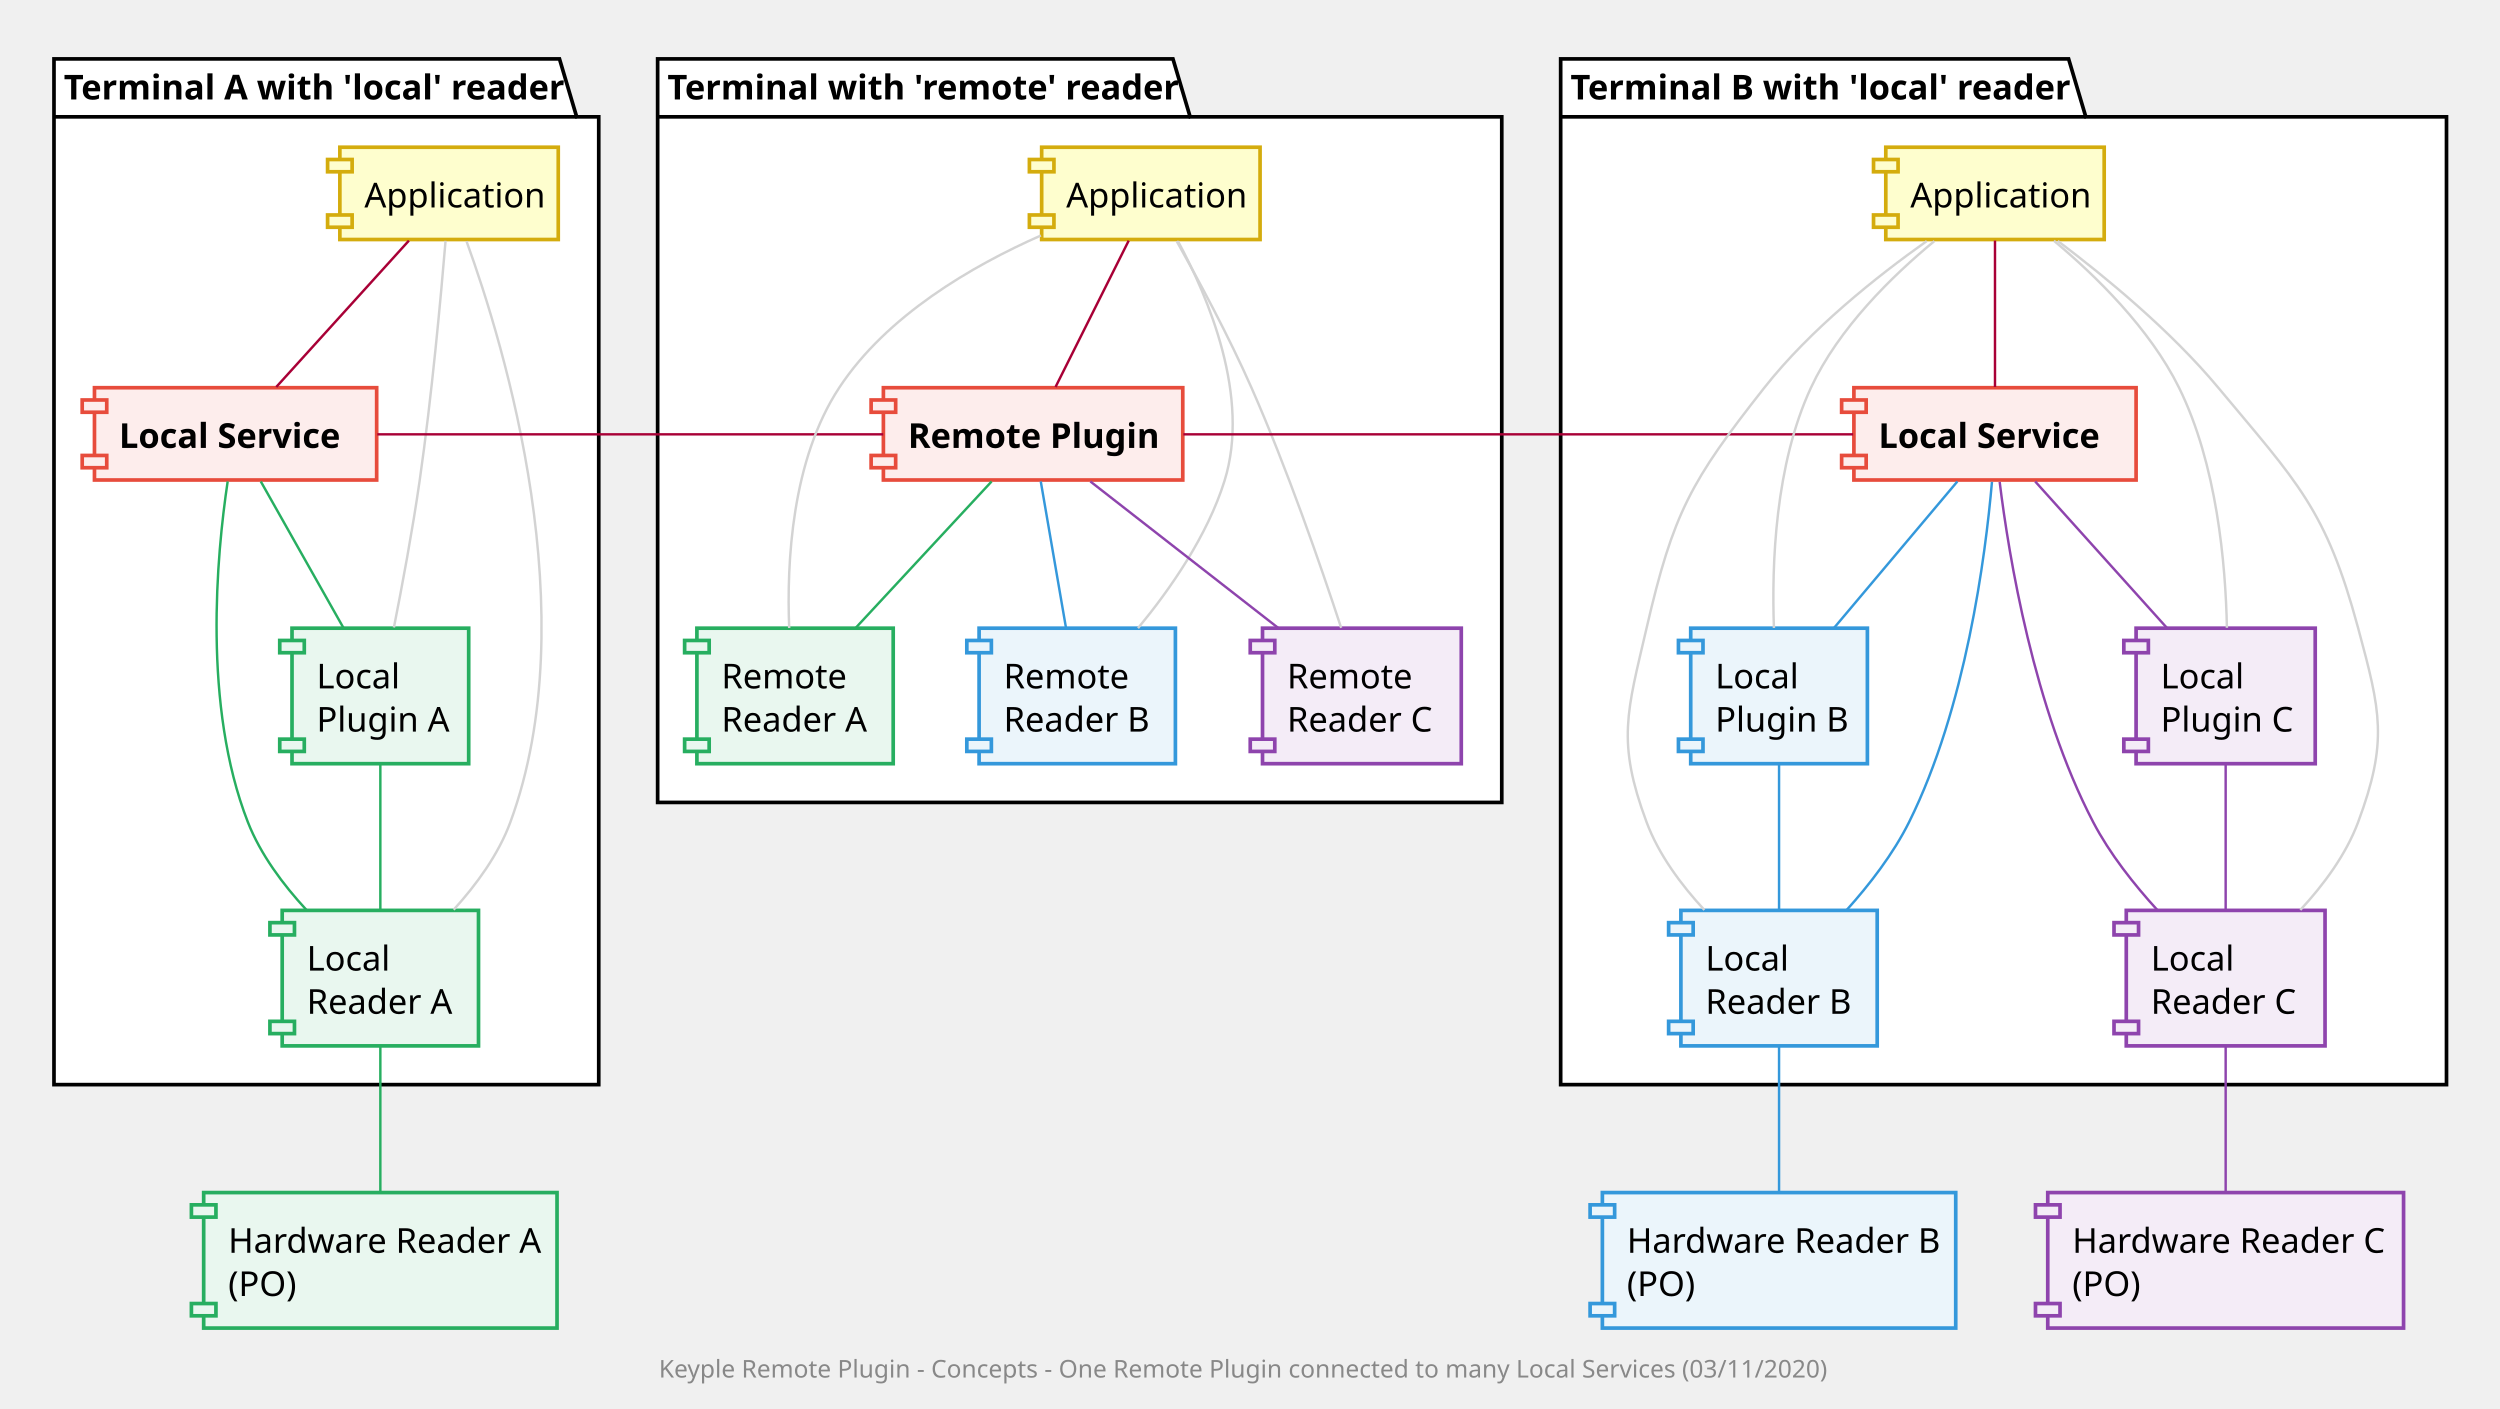
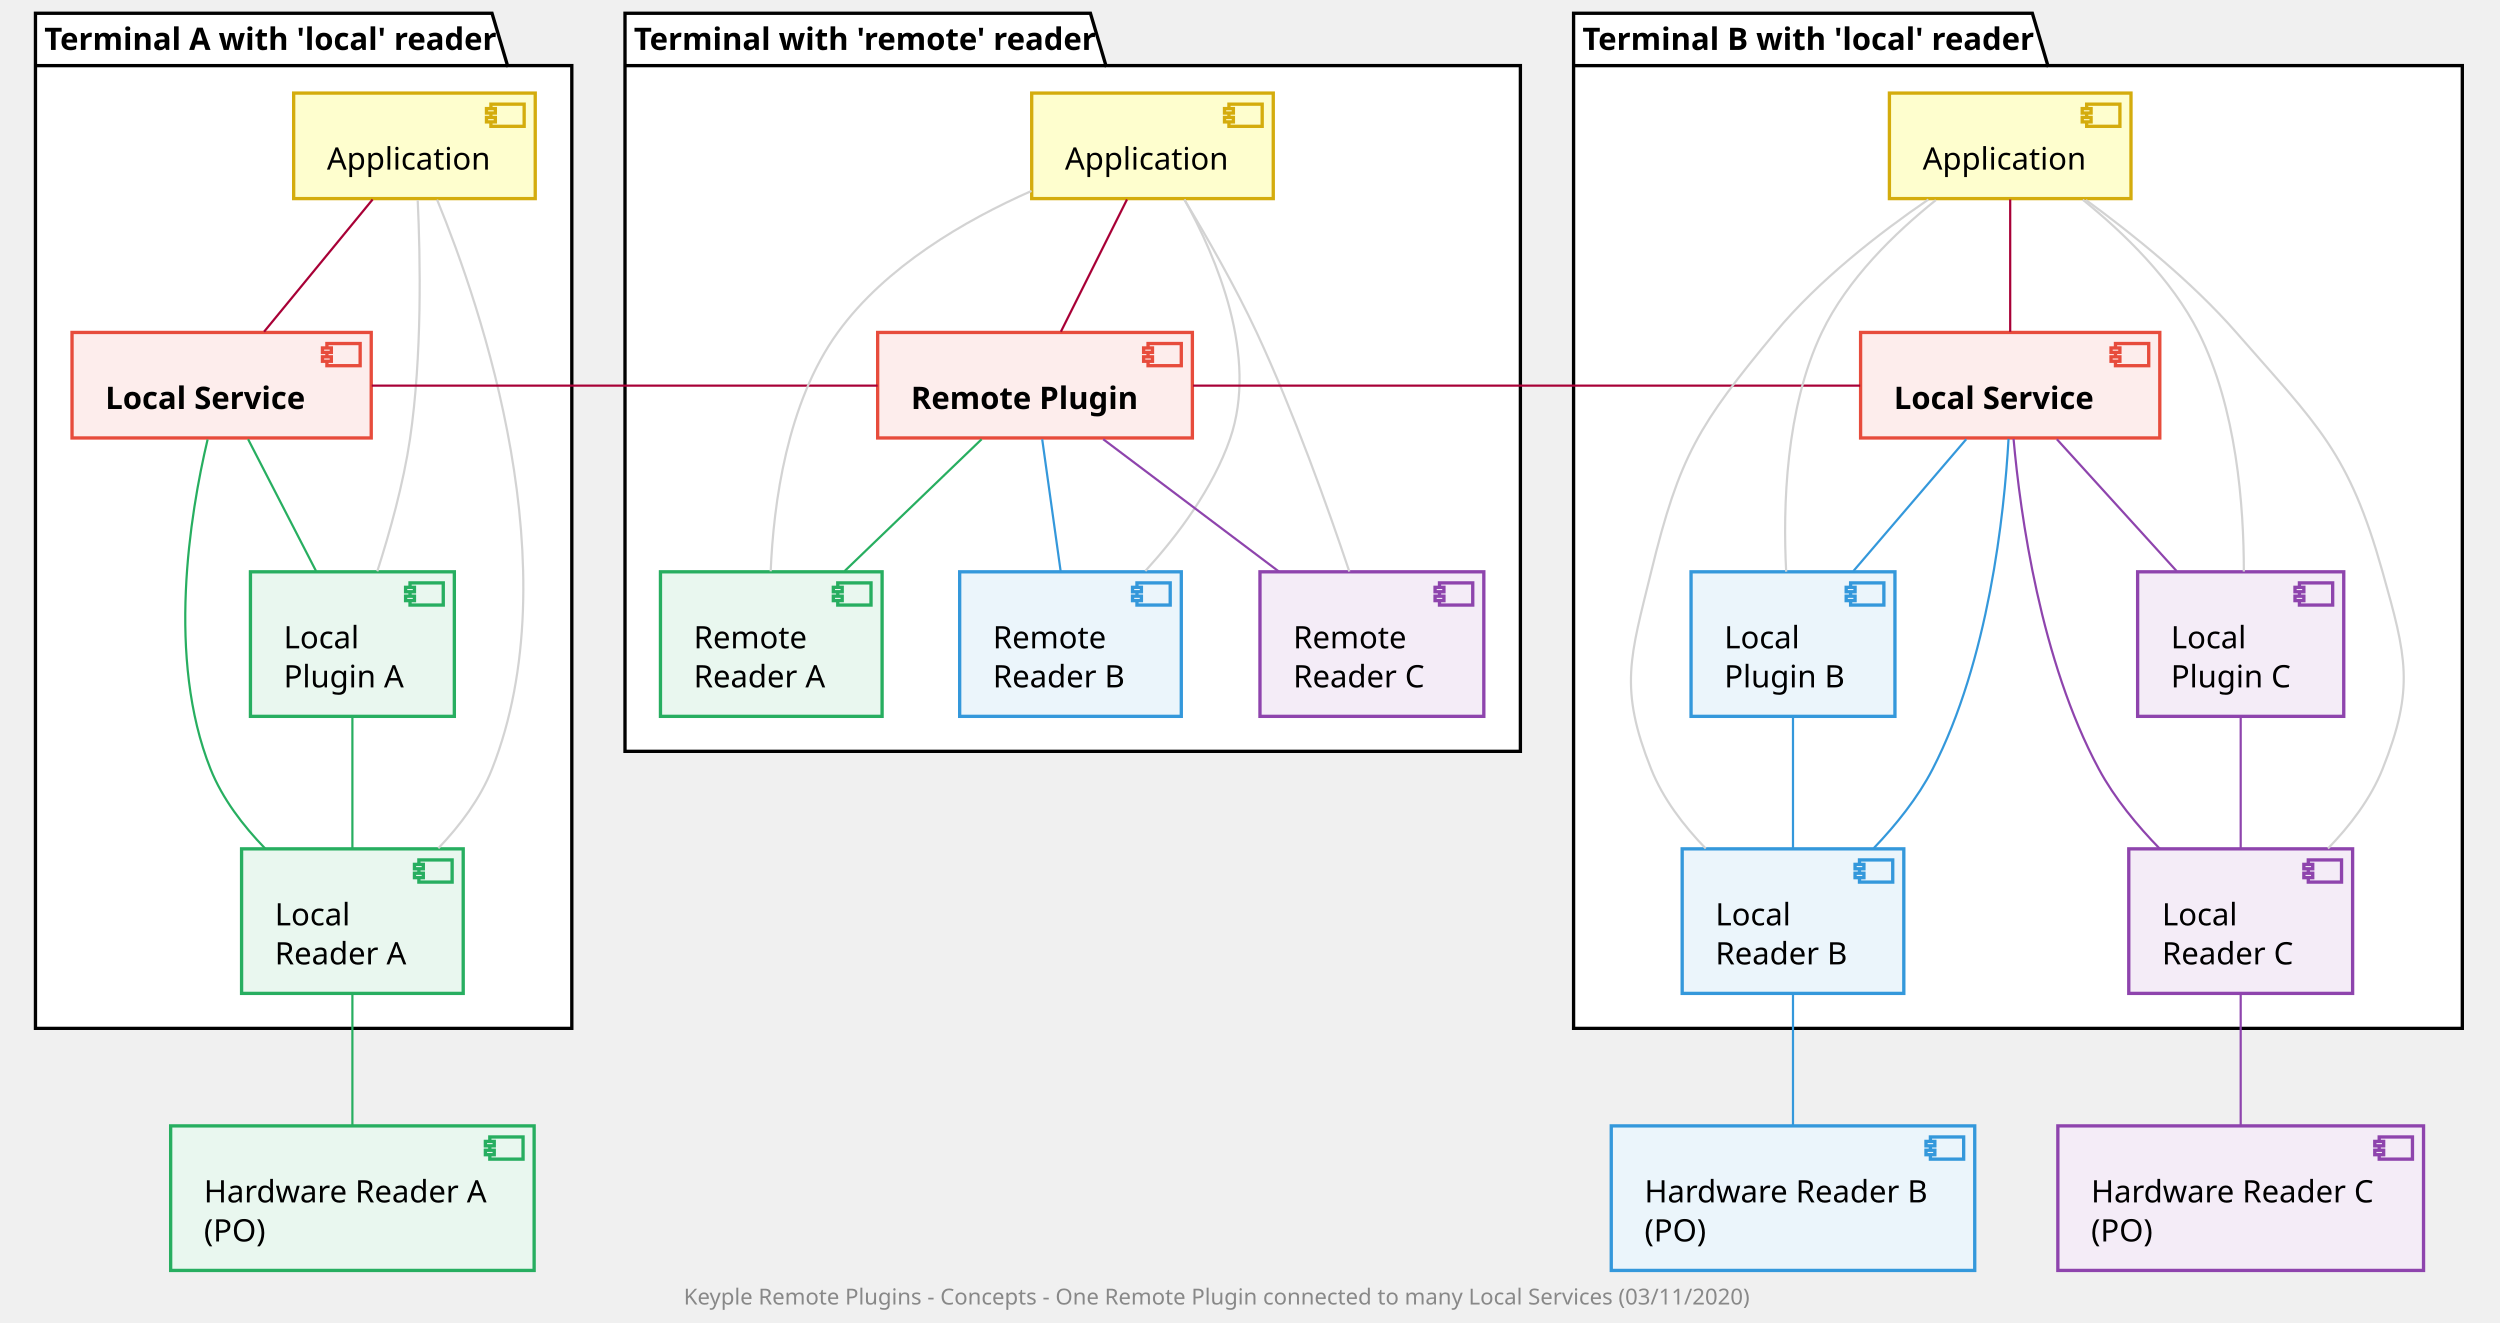
- <svg xmlns="http://www.w3.org/2000/svg" contentScriptType="application/ecmascript" contentStyleType="text/css" height="1435px" preserveAspectRatio="none" style="width:2547px;height:1435px;" version="1.1" viewBox="0 0 2547 1435" width="2547.5px" zoomAndPan="magnify">
+ <svg xmlns="http://www.w3.org/2000/svg" contentScriptType="application/ecmascript" contentStyleType="text/css" height="1492.5px" preserveAspectRatio="none" style="width:2820px;height:1492px;" version="1.1" viewBox="0 0 2820 1492" width="2820px" zoomAndPan="magnify">
  <defs />
  <g>
-     <polygon fill="#FFFFFF" points="55,60,570,60,587.5,119.023,610,119.023,610,1105,55,1105,55,60" style="stroke: #000000; stroke-width: 3.75;" />
-     <line style="stroke: #000000; stroke-width: 3.75;" x1="55" x2="587.5" y1="119.023" y2="119.023" />
-     <text fill="#000000" font-family="sans-serif" font-size="35" font-weight="bold" lengthAdjust="spacingAndGlyphs" textLength="500" x="65" y="101.333">Terminal A with 'local' reader</text>
-     <polygon fill="#FFFFFF" points="670,60,1195,60,1212.5,119.023,1530,119.023,1530,817.5,670,817.5,670,60" style="stroke: #000000; stroke-width: 3.75;" />
-     <line style="stroke: #000000; stroke-width: 3.75;" x1="670" x2="1212.5" y1="119.023" y2="119.023" />
-     <text fill="#000000" font-family="sans-serif" font-size="35" font-weight="bold" lengthAdjust="spacingAndGlyphs" textLength="510" x="680" y="101.333">Terminal with 'remote' reader</text>
-     <polygon fill="#FFFFFF" points="1590,60,2107.5,60,2125,119.023,2492.5,119.023,2492.5,1105,1590,1105,1590,60" style="stroke: #000000; stroke-width: 3.75;" />
-     <line style="stroke: #000000; stroke-width: 3.75;" x1="1590" x2="2125" y1="119.023" y2="119.023" />
-     <text fill="#000000" font-family="sans-serif" font-size="35" font-weight="bold" lengthAdjust="spacingAndGlyphs" textLength="502.5" x="1600" y="101.333">Terminal B with 'local' reader</text>
-     <rect fill="#FEFECE" height="94.023" style="stroke: #D4AC0D; stroke-width: 3.75;" width="222.5" x="346.25" y="150" />
-     <rect fill="#FEFECE" height="12.5" style="stroke: #D4AC0D; stroke-width: 3.75;" width="25" x="333.75" y="162.5" />
-     <rect fill="#FEFECE" height="12.5" style="stroke: #D4AC0D; stroke-width: 3.75;" width="25" x="333.75" y="219.023" />
-     <text fill="#000000" font-family="sans-serif" font-size="35" lengthAdjust="spacingAndGlyphs" textLength="172.5" x="371.25" y="211.333">Application</text>
-     <rect fill="#FDEDEC" height="94.023" style="stroke: #E74C3C; stroke-width: 3.75;" width="287.5" x="96.25" y="395" />
-     <rect fill="#FDEDEC" height="12.5" style="stroke: #E74C3C; stroke-width: 3.75;" width="25" x="83.75" y="407.5" />
-     <rect fill="#FDEDEC" height="12.5" style="stroke: #E74C3C; stroke-width: 3.75;" width="25" x="83.75" y="464.023" />
-     <text fill="#000000" font-family="sans-serif" font-size="35" font-weight="bold" lengthAdjust="spacingAndGlyphs" textLength="237.5" x="121.25" y="456.333">Local Service</text>
-     <rect fill="#E9F7EF" height="138.047" style="stroke: #27AE60; stroke-width: 3.75;" width="180" x="297.5" y="640" />
-     <rect fill="#E9F7EF" height="12.5" style="stroke: #27AE60; stroke-width: 3.75;" width="25" x="285" y="652.5" />
-     <rect fill="#E9F7EF" height="12.5" style="stroke: #27AE60; stroke-width: 3.75;" width="25" x="285" y="753.047" />
-     <text fill="#000000" font-family="sans-serif" font-size="35" lengthAdjust="spacingAndGlyphs" textLength="85" x="322.5" y="701.333">Local</text>
-     <text fill="#000000" font-family="sans-serif" font-size="35" lengthAdjust="spacingAndGlyphs" textLength="130" x="322.5" y="745.356">Plugin A</text>
-     <rect fill="#E9F7EF" height="138.047" style="stroke: #27AE60; stroke-width: 3.75;" width="200" x="287.5" y="927.5" />
-     <rect fill="#E9F7EF" height="12.5" style="stroke: #27AE60; stroke-width: 3.75;" width="25" x="275" y="940" />
-     <rect fill="#E9F7EF" height="12.5" style="stroke: #27AE60; stroke-width: 3.75;" width="25" x="275" y="1040.547" />
-     <text fill="#000000" font-family="sans-serif" font-size="35" lengthAdjust="spacingAndGlyphs" textLength="85" x="312.5" y="988.833">Local</text>
-     <text fill="#000000" font-family="sans-serif" font-size="35" lengthAdjust="spacingAndGlyphs" textLength="150" x="312.5" y="1032.856">Reader A</text>
-     <rect fill="#FEFECE" height="94.023" style="stroke: #D4AC0D; stroke-width: 3.75;" width="222.5" x="1061.25" y="150" />
-     <rect fill="#FEFECE" height="12.5" style="stroke: #D4AC0D; stroke-width: 3.75;" width="25" x="1048.75" y="162.5" />
-     <rect fill="#FEFECE" height="12.5" style="stroke: #D4AC0D; stroke-width: 3.75;" width="25" x="1048.75" y="219.023" />
-     <text fill="#000000" font-family="sans-serif" font-size="35" lengthAdjust="spacingAndGlyphs" textLength="172.5" x="1086.25" y="211.333">Application</text>
-     <rect fill="#FDEDEC" height="94.023" style="stroke: #E74C3C; stroke-width: 3.75;" width="305" x="900" y="395" />
-     <rect fill="#FDEDEC" height="12.5" style="stroke: #E74C3C; stroke-width: 3.75;" width="25" x="887.5" y="407.5" />
-     <rect fill="#FDEDEC" height="12.5" style="stroke: #E74C3C; stroke-width: 3.75;" width="25" x="887.5" y="464.023" />
-     <text fill="#000000" font-family="sans-serif" font-size="35" font-weight="bold" lengthAdjust="spacingAndGlyphs" textLength="255" x="925" y="456.333">Remote Plugin</text>
-     <rect fill="#E9F7EF" height="138.047" style="stroke: #27AE60; stroke-width: 3.75;" width="200" x="710" y="640" />
-     <rect fill="#E9F7EF" height="12.5" style="stroke: #27AE60; stroke-width: 3.75;" width="25" x="697.5" y="652.5" />
-     <rect fill="#E9F7EF" height="12.5" style="stroke: #27AE60; stroke-width: 3.75;" width="25" x="697.5" y="753.047" />
-     <text fill="#000000" font-family="sans-serif" font-size="35" lengthAdjust="spacingAndGlyphs" textLength="122.5" x="735" y="701.333">Remote</text>
-     <text fill="#000000" font-family="sans-serif" font-size="35" lengthAdjust="spacingAndGlyphs" textLength="150" x="735" y="745.356">Reader A</text>
-     <rect fill="#EBF5FB" height="138.047" style="stroke: #3498DB; stroke-width: 3.75;" width="200" x="997.5" y="640" />
-     <rect fill="#EBF5FB" height="12.5" style="stroke: #3498DB; stroke-width: 3.75;" width="25" x="985" y="652.5" />
-     <rect fill="#EBF5FB" height="12.5" style="stroke: #3498DB; stroke-width: 3.75;" width="25" x="985" y="753.047" />
-     <text fill="#000000" font-family="sans-serif" font-size="35" lengthAdjust="spacingAndGlyphs" textLength="122.5" x="1022.5" y="701.333">Remote</text>
-     <text fill="#000000" font-family="sans-serif" font-size="35" lengthAdjust="spacingAndGlyphs" textLength="150" x="1022.5" y="745.356">Reader B</text>
-     <rect fill="#F4ECF7" height="138.047" style="stroke: #8E44AD; stroke-width: 3.75;" width="202.5" x="1286.25" y="640" />
-     <rect fill="#F4ECF7" height="12.5" style="stroke: #8E44AD; stroke-width: 3.75;" width="25" x="1273.75" y="652.5" />
-     <rect fill="#F4ECF7" height="12.5" style="stroke: #8E44AD; stroke-width: 3.75;" width="25" x="1273.75" y="753.047" />
-     <text fill="#000000" font-family="sans-serif" font-size="35" lengthAdjust="spacingAndGlyphs" textLength="122.5" x="1311.25" y="701.333">Remote</text>
-     <text fill="#000000" font-family="sans-serif" font-size="35" lengthAdjust="spacingAndGlyphs" textLength="152.5" x="1311.25" y="745.356">Reader C</text>
-     <rect fill="#FEFECE" height="94.023" style="stroke: #D4AC0D; stroke-width: 3.75;" width="222.5" x="1921.25" y="150" />
-     <rect fill="#FEFECE" height="12.5" style="stroke: #D4AC0D; stroke-width: 3.75;" width="25" x="1908.75" y="162.5" />
-     <rect fill="#FEFECE" height="12.5" style="stroke: #D4AC0D; stroke-width: 3.75;" width="25" x="1908.75" y="219.023" />
-     <text fill="#000000" font-family="sans-serif" font-size="35" lengthAdjust="spacingAndGlyphs" textLength="172.5" x="1946.25" y="211.333">Application</text>
-     <rect fill="#FDEDEC" height="94.023" style="stroke: #E74C3C; stroke-width: 3.75;" width="287.5" x="1888.75" y="395" />
-     <rect fill="#FDEDEC" height="12.5" style="stroke: #E74C3C; stroke-width: 3.75;" width="25" x="1876.25" y="407.5" />
-     <rect fill="#FDEDEC" height="12.5" style="stroke: #E74C3C; stroke-width: 3.75;" width="25" x="1876.25" y="464.023" />
-     <text fill="#000000" font-family="sans-serif" font-size="35" font-weight="bold" lengthAdjust="spacingAndGlyphs" textLength="237.5" x="1913.75" y="456.333">Local Service</text>
-     <rect fill="#EBF5FB" height="138.047" style="stroke: #3498DB; stroke-width: 3.75;" width="180" x="1722.5" y="640" />
-     <rect fill="#EBF5FB" height="12.5" style="stroke: #3498DB; stroke-width: 3.75;" width="25" x="1710" y="652.5" />
-     <rect fill="#EBF5FB" height="12.5" style="stroke: #3498DB; stroke-width: 3.75;" width="25" x="1710" y="753.047" />
-     <text fill="#000000" font-family="sans-serif" font-size="35" lengthAdjust="spacingAndGlyphs" textLength="85" x="1747.5" y="701.333">Local</text>
-     <text fill="#000000" font-family="sans-serif" font-size="35" lengthAdjust="spacingAndGlyphs" textLength="130" x="1747.5" y="745.356">Plugin B</text>
-     <rect fill="#EBF5FB" height="138.047" style="stroke: #3498DB; stroke-width: 3.75;" width="200" x="1712.5" y="927.5" />
-     <rect fill="#EBF5FB" height="12.5" style="stroke: #3498DB; stroke-width: 3.75;" width="25" x="1700" y="940" />
-     <rect fill="#EBF5FB" height="12.5" style="stroke: #3498DB; stroke-width: 3.75;" width="25" x="1700" y="1040.547" />
-     <text fill="#000000" font-family="sans-serif" font-size="35" lengthAdjust="spacingAndGlyphs" textLength="85" x="1737.5" y="988.833">Local</text>
-     <text fill="#000000" font-family="sans-serif" font-size="35" lengthAdjust="spacingAndGlyphs" textLength="150" x="1737.5" y="1032.856">Reader B</text>
-     <rect fill="#F4ECF7" height="138.047" style="stroke: #8E44AD; stroke-width: 3.75;" width="182.5" x="2176.25" y="640" />
-     <rect fill="#F4ECF7" height="12.5" style="stroke: #8E44AD; stroke-width: 3.75;" width="25" x="2163.75" y="652.5" />
-     <rect fill="#F4ECF7" height="12.5" style="stroke: #8E44AD; stroke-width: 3.75;" width="25" x="2163.75" y="753.047" />
-     <text fill="#000000" font-family="sans-serif" font-size="35" lengthAdjust="spacingAndGlyphs" textLength="85" x="2201.25" y="701.333">Local</text>
-     <text fill="#000000" font-family="sans-serif" font-size="35" lengthAdjust="spacingAndGlyphs" textLength="132.5" x="2201.25" y="745.356">Plugin C</text>
-     <rect fill="#F4ECF7" height="138.047" style="stroke: #8E44AD; stroke-width: 3.75;" width="202.5" x="2166.25" y="927.5" />
-     <rect fill="#F4ECF7" height="12.5" style="stroke: #8E44AD; stroke-width: 3.75;" width="25" x="2153.75" y="940" />
-     <rect fill="#F4ECF7" height="12.5" style="stroke: #8E44AD; stroke-width: 3.75;" width="25" x="2153.75" y="1040.547" />
-     <text fill="#000000" font-family="sans-serif" font-size="35" lengthAdjust="spacingAndGlyphs" textLength="85" x="2191.25" y="988.833">Local</text>
-     <text fill="#000000" font-family="sans-serif" font-size="35" lengthAdjust="spacingAndGlyphs" textLength="152.5" x="2191.25" y="1032.856">Reader C</text>
-     <rect fill="#E9F7EF" height="138.047" style="stroke: #27AE60; stroke-width: 3.75;" width="360" x="207.5" y="1215" />
-     <rect fill="#E9F7EF" height="12.5" style="stroke: #27AE60; stroke-width: 3.75;" width="25" x="195" y="1227.5" />
-     <rect fill="#E9F7EF" height="12.5" style="stroke: #27AE60; stroke-width: 3.75;" width="25" x="195" y="1328.047" />
-     <text fill="#000000" font-family="sans-serif" font-size="35" lengthAdjust="spacingAndGlyphs" textLength="310" x="232.5" y="1276.333">Hardware Reader A</text>
-     <text fill="#000000" font-family="sans-serif" font-size="35" lengthAdjust="spacingAndGlyphs" textLength="75" x="232.5" y="1320.356">(PO)</text>
-     <rect fill="#EBF5FB" height="138.047" style="stroke: #3498DB; stroke-width: 3.75;" width="360" x="1632.5" y="1215" />
-     <rect fill="#EBF5FB" height="12.5" style="stroke: #3498DB; stroke-width: 3.75;" width="25" x="1620" y="1227.5" />
-     <rect fill="#EBF5FB" height="12.5" style="stroke: #3498DB; stroke-width: 3.75;" width="25" x="1620" y="1328.047" />
-     <text fill="#000000" font-family="sans-serif" font-size="35" lengthAdjust="spacingAndGlyphs" textLength="310" x="1657.5" y="1276.333">Hardware Reader B</text>
-     <text fill="#000000" font-family="sans-serif" font-size="35" lengthAdjust="spacingAndGlyphs" textLength="75" x="1657.5" y="1320.356">(PO)</text>
-     <rect fill="#F4ECF7" height="138.047" style="stroke: #8E44AD; stroke-width: 3.75;" width="362.5" x="2086.25" y="1215" />
-     <rect fill="#F4ECF7" height="12.5" style="stroke: #8E44AD; stroke-width: 3.75;" width="25" x="2073.75" y="1227.5" />
-     <rect fill="#F4ECF7" height="12.5" style="stroke: #8E44AD; stroke-width: 3.75;" width="25" x="2073.75" y="1328.047" />
-     <text fill="#000000" font-family="sans-serif" font-size="35" lengthAdjust="spacingAndGlyphs" textLength="312.5" x="2111.25" y="1276.333">Hardware Reader C</text>
-     <text fill="#000000" font-family="sans-serif" font-size="35" lengthAdjust="spacingAndGlyphs" textLength="75" x="2111.25" y="1320.356">(PO)</text>
-     <path d="M453.938,245.345 C449.185,302.54 439.908,403.83 427.5,490 C420.262,540.263 409.75,596.668 401.317,639.265 " fill="none" id="appA-localPluginA" style="stroke: #D3D3D3; stroke-width: 2.5;" />
-     <path d="M475.288,245.773 C514.145,352.97 597.188,627.13 520,837.5 C507.87,870.558 485.308,901.413 462.192,926.827 " fill="none" id="appA-localReaderA" style="stroke: #D3D3D3; stroke-width: 2.5;" />
-     <path d="M416.59,245.143 C377.95,287.78 320.288,351.408 281.465,394.245 " fill="none" id="appA-localServiceA" style="stroke: #A80036; stroke-width: 2.5;" />
-     <path d="M387.5,778.197 C387.5,823.232 387.5,882.35 387.5,927.283 " fill="none" id="localPluginA-localReaderA" style="stroke: #27AE60; stroke-width: 2.5;" />
-     <path d="M265.692,490.507 C288.967,531.732 323.555,592.992 349.933,639.712 " fill="none" id="localServiceA-localPluginA" style="stroke: #27AE60; stroke-width: 2.5;" />
-     <path d="M231.949,490.495 C220.681,565.702 206.384,719.372 252.5,837.5 C265.408,870.56 288.52,901.418 312.017,926.832 " fill="none" id="localServiceA-localReaderA" style="stroke: #27AE60; stroke-width: 2.5;" />
-     <path d="M387.5,1065.697 C387.5,1110.731 387.5,1169.85 387.5,1214.782 " fill="none" id="localReaderA-readerA" style="stroke: #27AE60; stroke-width: 2.5;" />
-     <path d="M384.41,442.5 C556.217,442.5 728.023,442.5 899.83,442.5 " fill="none" id="localServiceA-remotePlugin" style="stroke: #A80036; stroke-width: 2.5;" />
-     <path d="M1149.93,245.143 C1128.61,287.78 1096.795,351.408 1075.378,394.245 " fill="none" id="app-remotePlugin" style="stroke: #A80036; stroke-width: 2.5;" />
-     <path d="M1060.483,239.92 C989.93,271.058 903.345,321.5 855,395 C806.695,468.44 801.35,572.612 804.035,639.815 " fill="none" id="app-remoteReaderA" style="stroke: #D3D3D3; stroke-width: 2.5;" />
-     <path d="M1200.053,245.607 C1231.17,303.067 1274.207,404.635 1247.5,490 C1230.037,545.817 1192.537,599.88 1159.402,639.987 " fill="none" id="app-remoteReaderB" style="stroke: #D3D3D3; stroke-width: 2.5;" />
-     <path d="M1198.76,245.613 C1220.638,284.582 1251.848,342.51 1275,395 C1311.402,477.538 1345.47,575.903 1366.372,639.64 " fill="none" id="app-remoteReaderC" style="stroke: #D3D3D3; stroke-width: 2.5;" />
-     <path d="M1010.26,490.507 C971.992,531.732 915.128,592.992 871.763,639.712 " fill="none" id="remotePlugin-remoteReaderA" style="stroke: #27AE60; stroke-width: 2.5;" />
-     <path d="M1060.338,490.507 C1067.44,531.732 1077.993,592.992 1086.04,639.712 " fill="none" id="remotePlugin-remoteReaderB" style="stroke: #3498DB; stroke-width: 2.5;" />
-     <path d="M1110.852,490.507 C1163.717,531.732 1242.27,592.992 1302.18,639.712 " fill="none" id="remotePlugin-remoteReaderC" style="stroke: #8E44AD; stroke-width: 2.5;" />
-     <path d="M1205.625,442.5 C1433.07,442.5 1660.515,442.5 1887.957,442.5 " fill="none" id="remotePlugin-localServiceB" style="stroke: #A80036; stroke-width: 2.5;" />
-     <path d="M1970.785,245.585 C1927.715,281.135 1873.1,334.517 1845,395 C1808.602,473.342 1804.88,574.438 1807.285,639.798 " fill="none" id="appB-localPluginB" style="stroke: #D3D3D3; stroke-width: 2.5;" />
-     <path d="M1962.967,245.618 C1912.22,281.562 1844.388,335.428 1797.5,395 C1722.51,490.277 1704.872,521.883 1677.5,640 C1657.682,725.513 1646.882,755.235 1677.5,837.5 C1689.88,870.763 1712.872,901.665 1736.42,927.06 " fill="none" id="appB-localReaderB" style="stroke: #D3D3D3; stroke-width: 2.5;" />
-     <path d="M2032.5,245.143 C2032.5,287.78 2032.5,351.408 2032.5,394.245 " fill="none" id="appB-localServiceB" style="stroke: #A80036; stroke-width: 2.5;" />
-     <path d="M1812.5,778.197 C1812.5,823.232 1812.5,882.35 1812.5,927.283 " fill="none" id="localPluginB-localReaderB" style="stroke: #3498DB; stroke-width: 2.5;" />
-     <path d="M1994.18,490.507 C1959.463,531.732 1907.875,592.992 1868.53,639.712 " fill="none" id="localServiceB-localPluginB" style="stroke: #3498DB; stroke-width: 2.5;" />
-     <path d="M2029.418,490.908 C2022.803,566.71 2002.805,721.22 1945,837.5 C1928.85,869.985 1904.535,901.39 1881.125,927.418 " fill="none" id="localServiceB-localReaderB" style="stroke: #3498DB; stroke-width: 2.5;" />
-     <path d="M1812.5,1065.697 C1812.5,1110.731 1812.5,1169.85 1812.5,1214.782 " fill="none" id="localReaderB-readerB" style="stroke: #3498DB; stroke-width: 2.5;" />
-     <path d="M2092.468,245.24 C2135.247,280.993 2190.267,334.78 2220,395 C2258.477,472.933 2267.483,574.125 2268.782,639.62 " fill="none" id="appB-localPluginC" style="stroke: #D3D3D3; stroke-width: 2.5;" />
-     <path d="M2096.495,245.502 C2145.153,282.18 2211.725,337.043 2260,395 C2340.617,491.793 2369.702,518.378 2402.5,640 C2425.355,724.75 2433.117,755.235 2402.5,837.5 C2390.12,870.763 2367.128,901.665 2343.58,927.06 " fill="none" id="appB-localReaderC" style="stroke: #D3D3D3; stroke-width: 2.5;" />
-     <path d="M2073.435,490.507 C2110.517,531.732 2165.622,592.992 2207.648,639.712 " fill="none" id="localServiceB-localPluginC" style="stroke: #8E44AD; stroke-width: 2.5;" />
-     <path d="M2037.267,490.983 C2046.615,566.89 2071.985,721.548 2132.5,837.5 C2149.418,869.918 2174.287,901.308 2198.085,927.342 " fill="none" id="localServiceB-localReaderC" style="stroke: #8E44AD; stroke-width: 2.5;" />
-     <path d="M2267.5,778.197 C2267.5,823.232 2267.5,882.35 2267.5,927.283 " fill="none" id="localPluginC-localReaderC" style="stroke: #8E44AD; stroke-width: 2.5;" />
-     <path d="M2267.5,1065.697 C2267.5,1110.731 2267.5,1169.85 2267.5,1214.782 " fill="none" id="localReaderC-readerC" style="stroke: #8E44AD; stroke-width: 2.5;" />
-     <text fill="#888888" font-family="sans-serif" font-size="25" lengthAdjust="spacingAndGlyphs" textLength="1235" x="671.25" y="1403.452">Keyple Remote Plugin - Concepts - One Remote Plugin connected to many Local Services (03/11/2020)</text>
+     <polygon fill="#FFFFFF" points="40,15,555,15,572.5,74.023,645,74.023,645,1160,40,1160,40,15" style="stroke: #000000; stroke-width: 3.75;" />
+     <line style="stroke: #000000; stroke-width: 3.75;" x1="40" x2="572.5" y1="74.023" y2="74.023" />
+     <text fill="#000000" font-family="sans-serif" font-size="35" font-weight="bold" lengthAdjust="spacingAndGlyphs" textLength="500" x="50" y="56.333">Terminal A with 'local' reader</text>
+     <polygon fill="#FFFFFF" points="705,15,1230,15,1247.5,74.023,1715,74.023,1715,847.5,705,847.5,705,15" style="stroke: #000000; stroke-width: 3.75;" />
+     <line style="stroke: #000000; stroke-width: 3.75;" x1="705" x2="1247.5" y1="74.023" y2="74.023" />
+     <text fill="#000000" font-family="sans-serif" font-size="35" font-weight="bold" lengthAdjust="spacingAndGlyphs" textLength="510" x="715" y="56.333">Terminal with 'remote' reader</text>
+     <polygon fill="#FFFFFF" points="1775,15,2292.5,15,2310,74.023,2777.5,74.023,2777.5,1160,1775,1160,1775,15" style="stroke: #000000; stroke-width: 3.75;" />
+     <line style="stroke: #000000; stroke-width: 3.75;" x1="1775" x2="2310" y1="74.023" y2="74.023" />
+     <text fill="#000000" font-family="sans-serif" font-size="35" font-weight="bold" lengthAdjust="spacingAndGlyphs" textLength="502.5" x="1785" y="56.333">Terminal B with 'local' reader</text>
+     <rect fill="#FEFECE" height="119.023" style="stroke: #D4AC0D; stroke-width: 3.75;" width="272.5" x="331.25" y="105" />
+     <rect fill="#FEFECE" height="25" style="stroke: #D4AC0D; stroke-width: 3.75;" width="37.5" x="553.75" y="117.5" />
+     <rect fill="#FEFECE" height="5" style="stroke: #D4AC0D; stroke-width: 3.75;" width="10" x="548.75" y="122.5" />
+     <rect fill="#FEFECE" height="5" style="stroke: #D4AC0D; stroke-width: 3.75;" width="10" x="548.75" y="132.5" />
+     <text fill="#000000" font-family="sans-serif" font-size="35" lengthAdjust="spacingAndGlyphs" textLength="172.5" x="368.75" y="191.333">Application</text>
+     <rect fill="#FDEDEC" height="119.023" style="stroke: #E74C3C; stroke-width: 3.75;" width="337.5" x="81.25" y="375" />
+     <rect fill="#FDEDEC" height="25" style="stroke: #E74C3C; stroke-width: 3.75;" width="37.5" x="368.75" y="387.5" />
+     <rect fill="#FDEDEC" height="5" style="stroke: #E74C3C; stroke-width: 3.75;" width="10" x="363.75" y="392.5" />
+     <rect fill="#FDEDEC" height="5" style="stroke: #E74C3C; stroke-width: 3.75;" width="10" x="363.75" y="402.5" />
+     <text fill="#000000" font-family="sans-serif" font-size="35" font-weight="bold" lengthAdjust="spacingAndGlyphs" textLength="237.5" x="118.75" y="461.333">Local Service</text>
+     <rect fill="#E9F7EF" height="163.047" style="stroke: #27AE60; stroke-width: 3.75;" width="230" x="282.5" y="645" />
+     <rect fill="#E9F7EF" height="25" style="stroke: #27AE60; stroke-width: 3.75;" width="37.5" x="462.5" y="657.5" />
+     <rect fill="#E9F7EF" height="5" style="stroke: #27AE60; stroke-width: 3.75;" width="10" x="457.5" y="662.5" />
+     <rect fill="#E9F7EF" height="5" style="stroke: #27AE60; stroke-width: 3.75;" width="10" x="457.5" y="672.5" />
+     <text fill="#000000" font-family="sans-serif" font-size="35" lengthAdjust="spacingAndGlyphs" textLength="85" x="320" y="731.333">Local</text>
+     <text fill="#000000" font-family="sans-serif" font-size="35" lengthAdjust="spacingAndGlyphs" textLength="130" x="320" y="775.356">Plugin A</text>
+     <rect fill="#E9F7EF" height="163.047" style="stroke: #27AE60; stroke-width: 3.75;" width="250" x="272.5" y="957.5" />
+     <rect fill="#E9F7EF" height="25" style="stroke: #27AE60; stroke-width: 3.75;" width="37.5" x="472.5" y="970" />
+     <rect fill="#E9F7EF" height="5" style="stroke: #27AE60; stroke-width: 3.75;" width="10" x="467.5" y="975" />
+     <rect fill="#E9F7EF" height="5" style="stroke: #27AE60; stroke-width: 3.75;" width="10" x="467.5" y="985" />
+     <text fill="#000000" font-family="sans-serif" font-size="35" lengthAdjust="spacingAndGlyphs" textLength="85" x="310" y="1043.833">Local</text>
+     <text fill="#000000" font-family="sans-serif" font-size="35" lengthAdjust="spacingAndGlyphs" textLength="150" x="310" y="1087.856">Reader A</text>
+     <rect fill="#FEFECE" height="119.023" style="stroke: #D4AC0D; stroke-width: 3.75;" width="272.5" x="1163.75" y="105" />
+     <rect fill="#FEFECE" height="25" style="stroke: #D4AC0D; stroke-width: 3.75;" width="37.5" x="1386.25" y="117.5" />
+     <rect fill="#FEFECE" height="5" style="stroke: #D4AC0D; stroke-width: 3.75;" width="10" x="1381.25" y="122.5" />
+     <rect fill="#FEFECE" height="5" style="stroke: #D4AC0D; stroke-width: 3.75;" width="10" x="1381.25" y="132.5" />
+     <text fill="#000000" font-family="sans-serif" font-size="35" lengthAdjust="spacingAndGlyphs" textLength="172.5" x="1201.25" y="191.333">Application</text>
+     <rect fill="#FDEDEC" height="119.023" style="stroke: #E74C3C; stroke-width: 3.75;" width="355" x="990" y="375" />
+     <rect fill="#FDEDEC" height="25" style="stroke: #E74C3C; stroke-width: 3.75;" width="37.5" x="1295" y="387.5" />
+     <rect fill="#FDEDEC" height="5" style="stroke: #E74C3C; stroke-width: 3.75;" width="10" x="1290" y="392.5" />
+     <rect fill="#FDEDEC" height="5" style="stroke: #E74C3C; stroke-width: 3.75;" width="10" x="1290" y="402.5" />
+     <text fill="#000000" font-family="sans-serif" font-size="35" font-weight="bold" lengthAdjust="spacingAndGlyphs" textLength="255" x="1027.5" y="461.333">Remote Plugin</text>
+     <rect fill="#E9F7EF" height="163.047" style="stroke: #27AE60; stroke-width: 3.75;" width="250" x="745" y="645" />
+     <rect fill="#E9F7EF" height="25" style="stroke: #27AE60; stroke-width: 3.75;" width="37.5" x="945" y="657.5" />
+     <rect fill="#E9F7EF" height="5" style="stroke: #27AE60; stroke-width: 3.75;" width="10" x="940" y="662.5" />
+     <rect fill="#E9F7EF" height="5" style="stroke: #27AE60; stroke-width: 3.75;" width="10" x="940" y="672.5" />
+     <text fill="#000000" font-family="sans-serif" font-size="35" lengthAdjust="spacingAndGlyphs" textLength="122.5" x="782.5" y="731.333">Remote</text>
+     <text fill="#000000" font-family="sans-serif" font-size="35" lengthAdjust="spacingAndGlyphs" textLength="150" x="782.5" y="775.356">Reader A</text>
+     <rect fill="#EBF5FB" height="163.047" style="stroke: #3498DB; stroke-width: 3.75;" width="250" x="1082.5" y="645" />
+     <rect fill="#EBF5FB" height="25" style="stroke: #3498DB; stroke-width: 3.75;" width="37.5" x="1282.5" y="657.5" />
+     <rect fill="#EBF5FB" height="5" style="stroke: #3498DB; stroke-width: 3.75;" width="10" x="1277.5" y="662.5" />
+     <rect fill="#EBF5FB" height="5" style="stroke: #3498DB; stroke-width: 3.75;" width="10" x="1277.5" y="672.5" />
+     <text fill="#000000" font-family="sans-serif" font-size="35" lengthAdjust="spacingAndGlyphs" textLength="122.5" x="1120" y="731.333">Remote</text>
+     <text fill="#000000" font-family="sans-serif" font-size="35" lengthAdjust="spacingAndGlyphs" textLength="150" x="1120" y="775.356">Reader B</text>
+     <rect fill="#F4ECF7" height="163.047" style="stroke: #8E44AD; stroke-width: 3.75;" width="252.5" x="1421.25" y="645" />
+     <rect fill="#F4ECF7" height="25" style="stroke: #8E44AD; stroke-width: 3.75;" width="37.5" x="1623.75" y="657.5" />
+     <rect fill="#F4ECF7" height="5" style="stroke: #8E44AD; stroke-width: 3.75;" width="10" x="1618.75" y="662.5" />
+     <rect fill="#F4ECF7" height="5" style="stroke: #8E44AD; stroke-width: 3.75;" width="10" x="1618.75" y="672.5" />
+     <text fill="#000000" font-family="sans-serif" font-size="35" lengthAdjust="spacingAndGlyphs" textLength="122.5" x="1458.75" y="731.333">Remote</text>
+     <text fill="#000000" font-family="sans-serif" font-size="35" lengthAdjust="spacingAndGlyphs" textLength="152.5" x="1458.75" y="775.356">Reader C</text>
+     <rect fill="#FEFECE" height="119.023" style="stroke: #D4AC0D; stroke-width: 3.75;" width="272.5" x="2131.25" y="105" />
+     <rect fill="#FEFECE" height="25" style="stroke: #D4AC0D; stroke-width: 3.75;" width="37.5" x="2353.75" y="117.5" />
+     <rect fill="#FEFECE" height="5" style="stroke: #D4AC0D; stroke-width: 3.75;" width="10" x="2348.75" y="122.5" />
+     <rect fill="#FEFECE" height="5" style="stroke: #D4AC0D; stroke-width: 3.75;" width="10" x="2348.75" y="132.5" />
+     <text fill="#000000" font-family="sans-serif" font-size="35" lengthAdjust="spacingAndGlyphs" textLength="172.5" x="2168.75" y="191.333">Application</text>
+     <rect fill="#FDEDEC" height="119.023" style="stroke: #E74C3C; stroke-width: 3.75;" width="337.5" x="2098.75" y="375" />
+     <rect fill="#FDEDEC" height="25" style="stroke: #E74C3C; stroke-width: 3.75;" width="37.5" x="2386.25" y="387.5" />
+     <rect fill="#FDEDEC" height="5" style="stroke: #E74C3C; stroke-width: 3.75;" width="10" x="2381.25" y="392.5" />
+     <rect fill="#FDEDEC" height="5" style="stroke: #E74C3C; stroke-width: 3.75;" width="10" x="2381.25" y="402.5" />
+     <text fill="#000000" font-family="sans-serif" font-size="35" font-weight="bold" lengthAdjust="spacingAndGlyphs" textLength="237.5" x="2136.25" y="461.333">Local Service</text>
+     <rect fill="#EBF5FB" height="163.047" style="stroke: #3498DB; stroke-width: 3.75;" width="230" x="1907.5" y="645" />
+     <rect fill="#EBF5FB" height="25" style="stroke: #3498DB; stroke-width: 3.75;" width="37.5" x="2087.5" y="657.5" />
+     <rect fill="#EBF5FB" height="5" style="stroke: #3498DB; stroke-width: 3.75;" width="10" x="2082.5" y="662.5" />
+     <rect fill="#EBF5FB" height="5" style="stroke: #3498DB; stroke-width: 3.75;" width="10" x="2082.5" y="672.5" />
+     <text fill="#000000" font-family="sans-serif" font-size="35" lengthAdjust="spacingAndGlyphs" textLength="85" x="1945" y="731.333">Local</text>
+     <text fill="#000000" font-family="sans-serif" font-size="35" lengthAdjust="spacingAndGlyphs" textLength="130" x="1945" y="775.356">Plugin B</text>
+     <rect fill="#EBF5FB" height="163.047" style="stroke: #3498DB; stroke-width: 3.75;" width="250" x="1897.5" y="957.5" />
+     <rect fill="#EBF5FB" height="25" style="stroke: #3498DB; stroke-width: 3.75;" width="37.5" x="2097.5" y="970" />
+     <rect fill="#EBF5FB" height="5" style="stroke: #3498DB; stroke-width: 3.75;" width="10" x="2092.5" y="975" />
+     <rect fill="#EBF5FB" height="5" style="stroke: #3498DB; stroke-width: 3.75;" width="10" x="2092.5" y="985" />
+     <text fill="#000000" font-family="sans-serif" font-size="35" lengthAdjust="spacingAndGlyphs" textLength="85" x="1935" y="1043.833">Local</text>
+     <text fill="#000000" font-family="sans-serif" font-size="35" lengthAdjust="spacingAndGlyphs" textLength="150" x="1935" y="1087.856">Reader B</text>
+     <rect fill="#F4ECF7" height="163.047" style="stroke: #8E44AD; stroke-width: 3.75;" width="232.5" x="2411.25" y="645" />
+     <rect fill="#F4ECF7" height="25" style="stroke: #8E44AD; stroke-width: 3.75;" width="37.5" x="2593.75" y="657.5" />
+     <rect fill="#F4ECF7" height="5" style="stroke: #8E44AD; stroke-width: 3.75;" width="10" x="2588.75" y="662.5" />
+     <rect fill="#F4ECF7" height="5" style="stroke: #8E44AD; stroke-width: 3.75;" width="10" x="2588.75" y="672.5" />
+     <text fill="#000000" font-family="sans-serif" font-size="35" lengthAdjust="spacingAndGlyphs" textLength="85" x="2448.75" y="731.333">Local</text>
+     <text fill="#000000" font-family="sans-serif" font-size="35" lengthAdjust="spacingAndGlyphs" textLength="132.5" x="2448.75" y="775.356">Plugin C</text>
+     <rect fill="#F4ECF7" height="163.047" style="stroke: #8E44AD; stroke-width: 3.75;" width="252.5" x="2401.25" y="957.5" />
+     <rect fill="#F4ECF7" height="25" style="stroke: #8E44AD; stroke-width: 3.75;" width="37.5" x="2603.75" y="970" />
+     <rect fill="#F4ECF7" height="5" style="stroke: #8E44AD; stroke-width: 3.75;" width="10" x="2598.75" y="975" />
+     <rect fill="#F4ECF7" height="5" style="stroke: #8E44AD; stroke-width: 3.75;" width="10" x="2598.75" y="985" />
+     <text fill="#000000" font-family="sans-serif" font-size="35" lengthAdjust="spacingAndGlyphs" textLength="85" x="2438.75" y="1043.833">Local</text>
+     <text fill="#000000" font-family="sans-serif" font-size="35" lengthAdjust="spacingAndGlyphs" textLength="152.5" x="2438.75" y="1087.856">Reader C</text>
+     <rect fill="#E9F7EF" height="163.047" style="stroke: #27AE60; stroke-width: 3.75;" width="410" x="192.5" y="1270" />
+     <rect fill="#E9F7EF" height="25" style="stroke: #27AE60; stroke-width: 3.75;" width="37.5" x="552.5" y="1282.5" />
+     <rect fill="#E9F7EF" height="5" style="stroke: #27AE60; stroke-width: 3.75;" width="10" x="547.5" y="1287.5" />
+     <rect fill="#E9F7EF" height="5" style="stroke: #27AE60; stroke-width: 3.75;" width="10" x="547.5" y="1297.5" />
+     <text fill="#000000" font-family="sans-serif" font-size="35" lengthAdjust="spacingAndGlyphs" textLength="310" x="230" y="1356.333">Hardware Reader A</text>
+     <text fill="#000000" font-family="sans-serif" font-size="35" lengthAdjust="spacingAndGlyphs" textLength="75" x="230" y="1400.356">(PO)</text>
+     <rect fill="#EBF5FB" height="163.047" style="stroke: #3498DB; stroke-width: 3.75;" width="410" x="1817.5" y="1270" />
+     <rect fill="#EBF5FB" height="25" style="stroke: #3498DB; stroke-width: 3.75;" width="37.5" x="2177.5" y="1282.5" />
+     <rect fill="#EBF5FB" height="5" style="stroke: #3498DB; stroke-width: 3.75;" width="10" x="2172.5" y="1287.5" />
+     <rect fill="#EBF5FB" height="5" style="stroke: #3498DB; stroke-width: 3.75;" width="10" x="2172.5" y="1297.5" />
+     <text fill="#000000" font-family="sans-serif" font-size="35" lengthAdjust="spacingAndGlyphs" textLength="310" x="1855" y="1356.333">Hardware Reader B</text>
+     <text fill="#000000" font-family="sans-serif" font-size="35" lengthAdjust="spacingAndGlyphs" textLength="75" x="1855" y="1400.356">(PO)</text>
+     <rect fill="#F4ECF7" height="163.047" style="stroke: #8E44AD; stroke-width: 3.75;" width="412.5" x="2321.25" y="1270" />
+     <rect fill="#F4ECF7" height="25" style="stroke: #8E44AD; stroke-width: 3.75;" width="37.5" x="2683.75" y="1282.5" />
+     <rect fill="#F4ECF7" height="5" style="stroke: #8E44AD; stroke-width: 3.75;" width="10" x="2678.75" y="1287.5" />
+     <rect fill="#F4ECF7" height="5" style="stroke: #8E44AD; stroke-width: 3.75;" width="10" x="2678.75" y="1297.5" />
+     <text fill="#000000" font-family="sans-serif" font-size="35" lengthAdjust="spacingAndGlyphs" textLength="312.5" x="2358.75" y="1356.333">Hardware Reader C</text>
+     <text fill="#000000" font-family="sans-serif" font-size="35" lengthAdjust="spacingAndGlyphs" textLength="75" x="2358.75" y="1400.356">(PO)</text>
+     <path d="M471.175,225.845 C474.262,291.63 476.238,401.61 462.5,495 C455.05,545.65 439.565,600.9 425.58,644.413 " fill="none" id="appA-localPluginA" style="stroke: #D3D3D3; stroke-width: 2.5;" />
+     <path d="M493.015,225.2 C543.46,348.02 643.7,642.465 555,867.5 C541.92,900.683 518.9,931.188 494.43,956.867 " fill="none" id="appA-localReaderA" style="stroke: #D3D3D3; stroke-width: 2.5;" />
+     <path d="M420.305,225 C384.072,269.145 334.25,329.853 297.853,374.195 " fill="none" id="appA-localServiceA" style="stroke: #A80036; stroke-width: 2.5;" />
+     <path d="M397.5,807.94 C397.5,853.85 397.5,911.465 397.5,957.33 " fill="none" id="localPluginA-localReaderA" style="stroke: #27AE60; stroke-width: 2.5;" />
+     <path d="M279.85,495.428 C301.905,538.227 332.195,597.013 356.517,644.215 " fill="none" id="localServiceA-localPluginA" style="stroke: #27AE60; stroke-width: 2.5;" />
+     <path d="M234.185,495.675 C214.118,580.773 187.712,742.628 237.5,867.5 C250.808,900.875 274.2,931.442 299.058,957.115 " fill="none" id="localServiceA-localReaderA" style="stroke: #27AE60; stroke-width: 2.5;" />
+     <path d="M397.5,1120.44 C397.5,1166.35 397.5,1223.964 397.5,1269.83 " fill="none" id="localReaderA-readerA" style="stroke: #27AE60; stroke-width: 2.5;" />
+     <path d="M419.342,435 C609.548,435 799.753,435 989.96,435 " fill="none" id="localServiceA-remotePlugin" style="stroke: #A80036; stroke-width: 2.5;" />
+     <path d="M1271.25,225 C1249.178,269.145 1218.825,329.853 1196.652,374.195 " fill="none" id="app-remotePlugin" style="stroke: #A80036; stroke-width: 2.5;" />
+     <path d="M1163.582,215.355 C1088.045,248.715 998.81,300.705 945,375 C887.602,454.248 872.485,568.52 869.322,644.398 " fill="none" id="app-remoteReaderA" style="stroke: #D3D3D3; stroke-width: 2.5;" />
+     <path d="M1336.035,225.053 C1372.625,291.055 1419.66,402.127 1387.5,495 C1368.155,550.87 1328.892,603.452 1291.963,644.082 " fill="none" id="app-remoteReaderB" style="stroke: #D3D3D3; stroke-width: 2.5;" />
+     <path d="M1335.965,225.222 C1360.645,266.147 1393.197,322.84 1417.5,375 C1459.527,465.2 1498.035,573.082 1522.047,644.732 " fill="none" id="app-remoteReaderC" style="stroke: #D3D3D3; stroke-width: 2.5;" />
+     <path d="M1107.297,495.428 C1062.812,538.227 1001.717,597.013 952.66,644.215 " fill="none" id="remotePlugin-remoteReaderA" style="stroke: #27AE60; stroke-width: 2.5;" />
+     <path d="M1175.595,495.428 C1181.575,538.227 1189.79,597.013 1196.385,644.215 " fill="none" id="remotePlugin-remoteReaderB" style="stroke: #3498DB; stroke-width: 2.5;" />
+     <path d="M1244.398,495.428 C1301.435,538.393 1379.852,597.462 1442.635,644.755 " fill="none" id="remotePlugin-remoteReaderC" style="stroke: #8E44AD; stroke-width: 2.5;" />
+     <path d="M1345.82,435 C1596.642,435 1847.463,435 2098.285,435 " fill="none" id="remotePlugin-localServiceB" style="stroke: #A80036; stroke-width: 2.5;" />
+     <path d="M2183.64,225.708 C2137.375,262.745 2083.64,314.965 2055,375 C2014.155,460.62 2011.023,571.395 2014.805,644.872 " fill="none" id="appB-localPluginB" style="stroke: #D3D3D3; stroke-width: 2.5;" />
+     <path d="M2175.24,225.03 C2120.135,262.723 2051.555,315.858 2002.5,375 C1916.205,479.043 1894.523,513.675 1862.5,645 C1839.072,741.075 1825.875,775.643 1862.5,867.5 C1875.807,900.875 1899.2,931.442 1924.057,957.115 " fill="none" id="appB-localReaderB" style="stroke: #D3D3D3; stroke-width: 2.5;" />
+     <path d="M2267.5,225 C2267.5,269.145 2267.5,329.853 2267.5,374.195 " fill="none" id="appB-localServiceB" style="stroke: #A80036; stroke-width: 2.5;" />
+     <path d="M2022.5,807.94 C2022.5,853.85 2022.5,911.465 2022.5,957.33 " fill="none" id="localPluginB-localReaderB" style="stroke: #3498DB; stroke-width: 2.5;" />
+     <path d="M2217.92,495.428 C2181.287,538.227 2130.972,597.013 2090.573,644.215 " fill="none" id="localServiceB-localPluginB" style="stroke: #3498DB; stroke-width: 2.5;" />
+     <path d="M2265.635,495.035 C2260.753,580.725 2243.165,744.928 2180,867.5 C2163.295,899.918 2138.565,930.61 2113.625,956.71 " fill="none" id="localServiceB-localReaderB" style="stroke: #3498DB; stroke-width: 2.5;" />
+     <path d="M2022.5,1120.44 C2022.5,1166.35 2022.5,1223.964 2022.5,1269.83 " fill="none" id="localReaderB-readerB" style="stroke: #3498DB; stroke-width: 2.5;" />
+     <path d="M2349.358,225.305 C2395.535,262.553 2449.86,315.125 2480,375 C2522.85,460.147 2531.125,571.025 2531.05,644.655 " fill="none" id="appB-localPluginC" style="stroke: #D3D3D3; stroke-width: 2.5;" />
+     <path d="M2352.94,225.585 C2405.675,264.062 2472.552,317.837 2522.5,375 C2615.025,480.9 2649.4,509.623 2687.5,645 C2714.275,740.192 2724.125,775.643 2687.5,867.5 C2674.2,900.875 2650.8,931.442 2625.95,957.115 " fill="none" id="appB-localReaderC" style="stroke: #D3D3D3; stroke-width: 2.5;" />
+     <path d="M2320.115,495.428 C2358.992,538.227 2412.385,597.013 2455.26,644.215 " fill="none" id="localServiceB-localPluginC" style="stroke: #8E44AD; stroke-width: 2.5;" />
+     <path d="M2271.295,495.14 C2278.995,580.965 2301.765,745.335 2367.5,867.5 C2385.1,900.207 2410.713,931.202 2436.307,957.487 " fill="none" id="localServiceB-localReaderC" style="stroke: #8E44AD; stroke-width: 2.5;" />
+     <path d="M2527.5,807.94 C2527.5,853.85 2527.5,911.465 2527.5,957.33 " fill="none" id="localPluginC-localReaderC" style="stroke: #8E44AD; stroke-width: 2.5;" />
+     <path d="M2527.5,1120.44 C2527.5,1166.35 2527.5,1223.964 2527.5,1269.83 " fill="none" id="localReaderC-readerC" style="stroke: #8E44AD; stroke-width: 2.5;" />
+     <text fill="#888888" font-family="sans-serif" font-size="25" lengthAdjust="spacingAndGlyphs" textLength="1245" x="771.25" y="1471.499">Keyple Remote Plugins - Concepts - One Remote Plugin connected to many Local Services (03/11/2020)</text>
  </g>
</svg>
